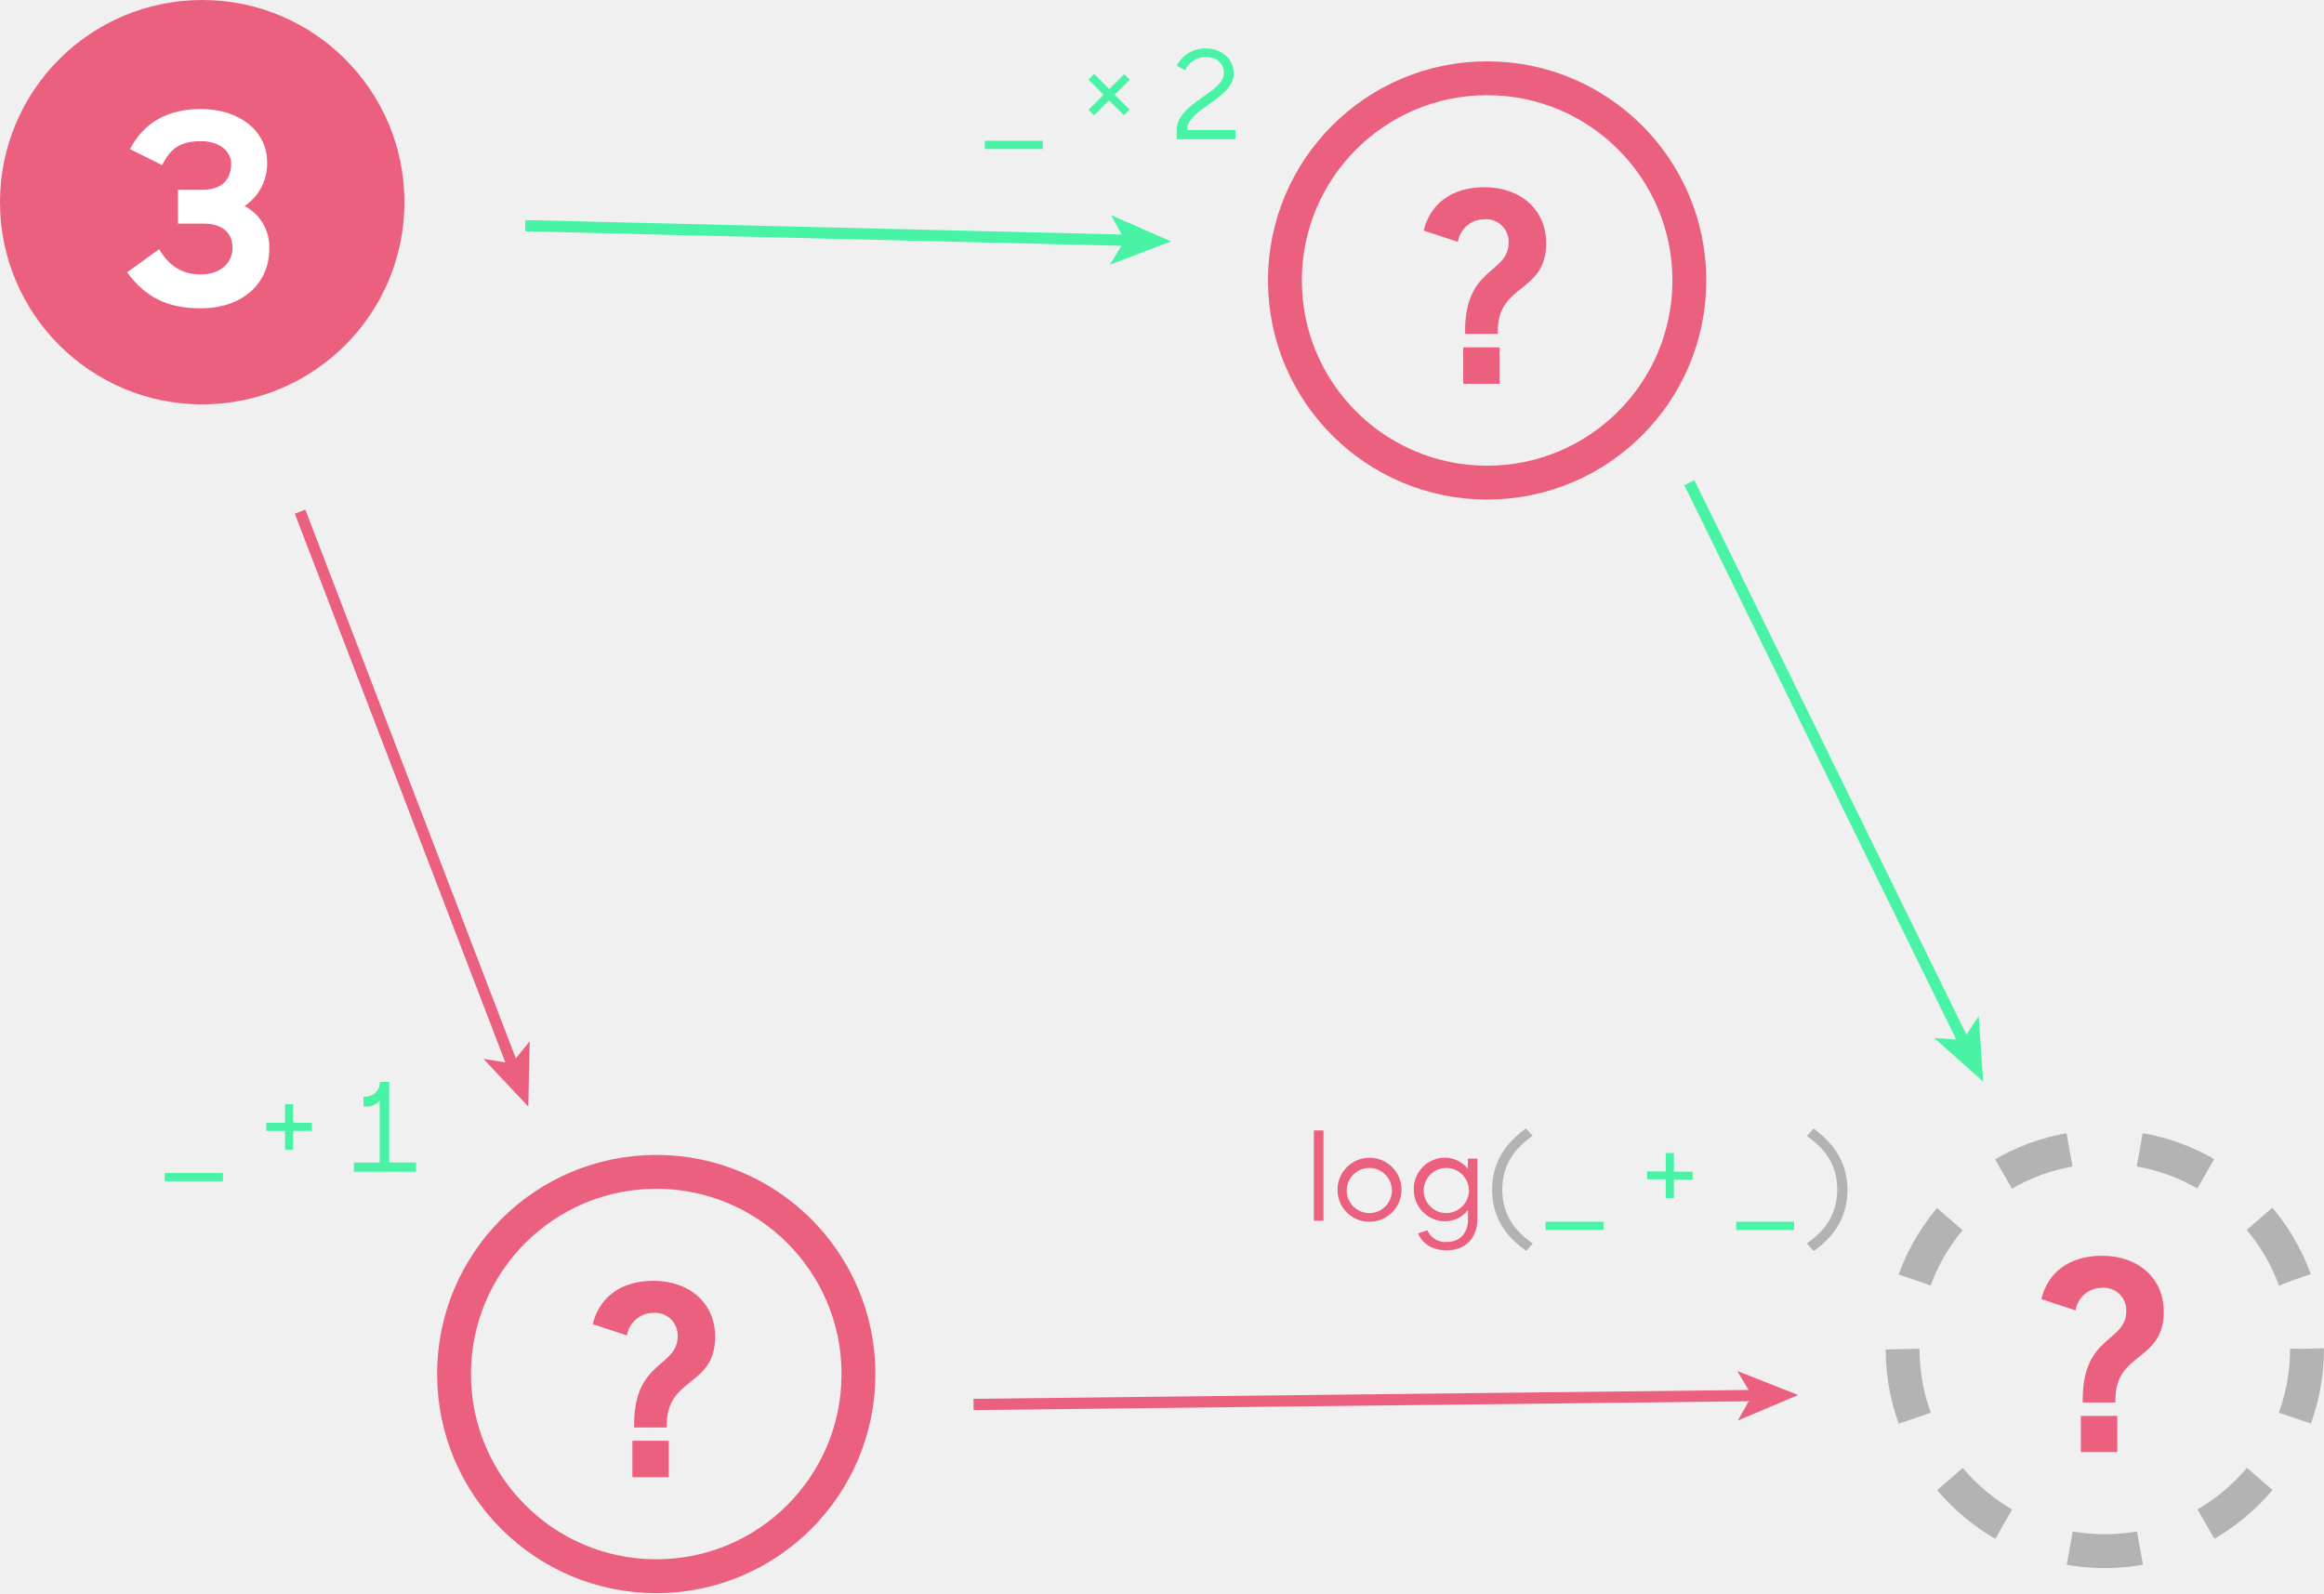
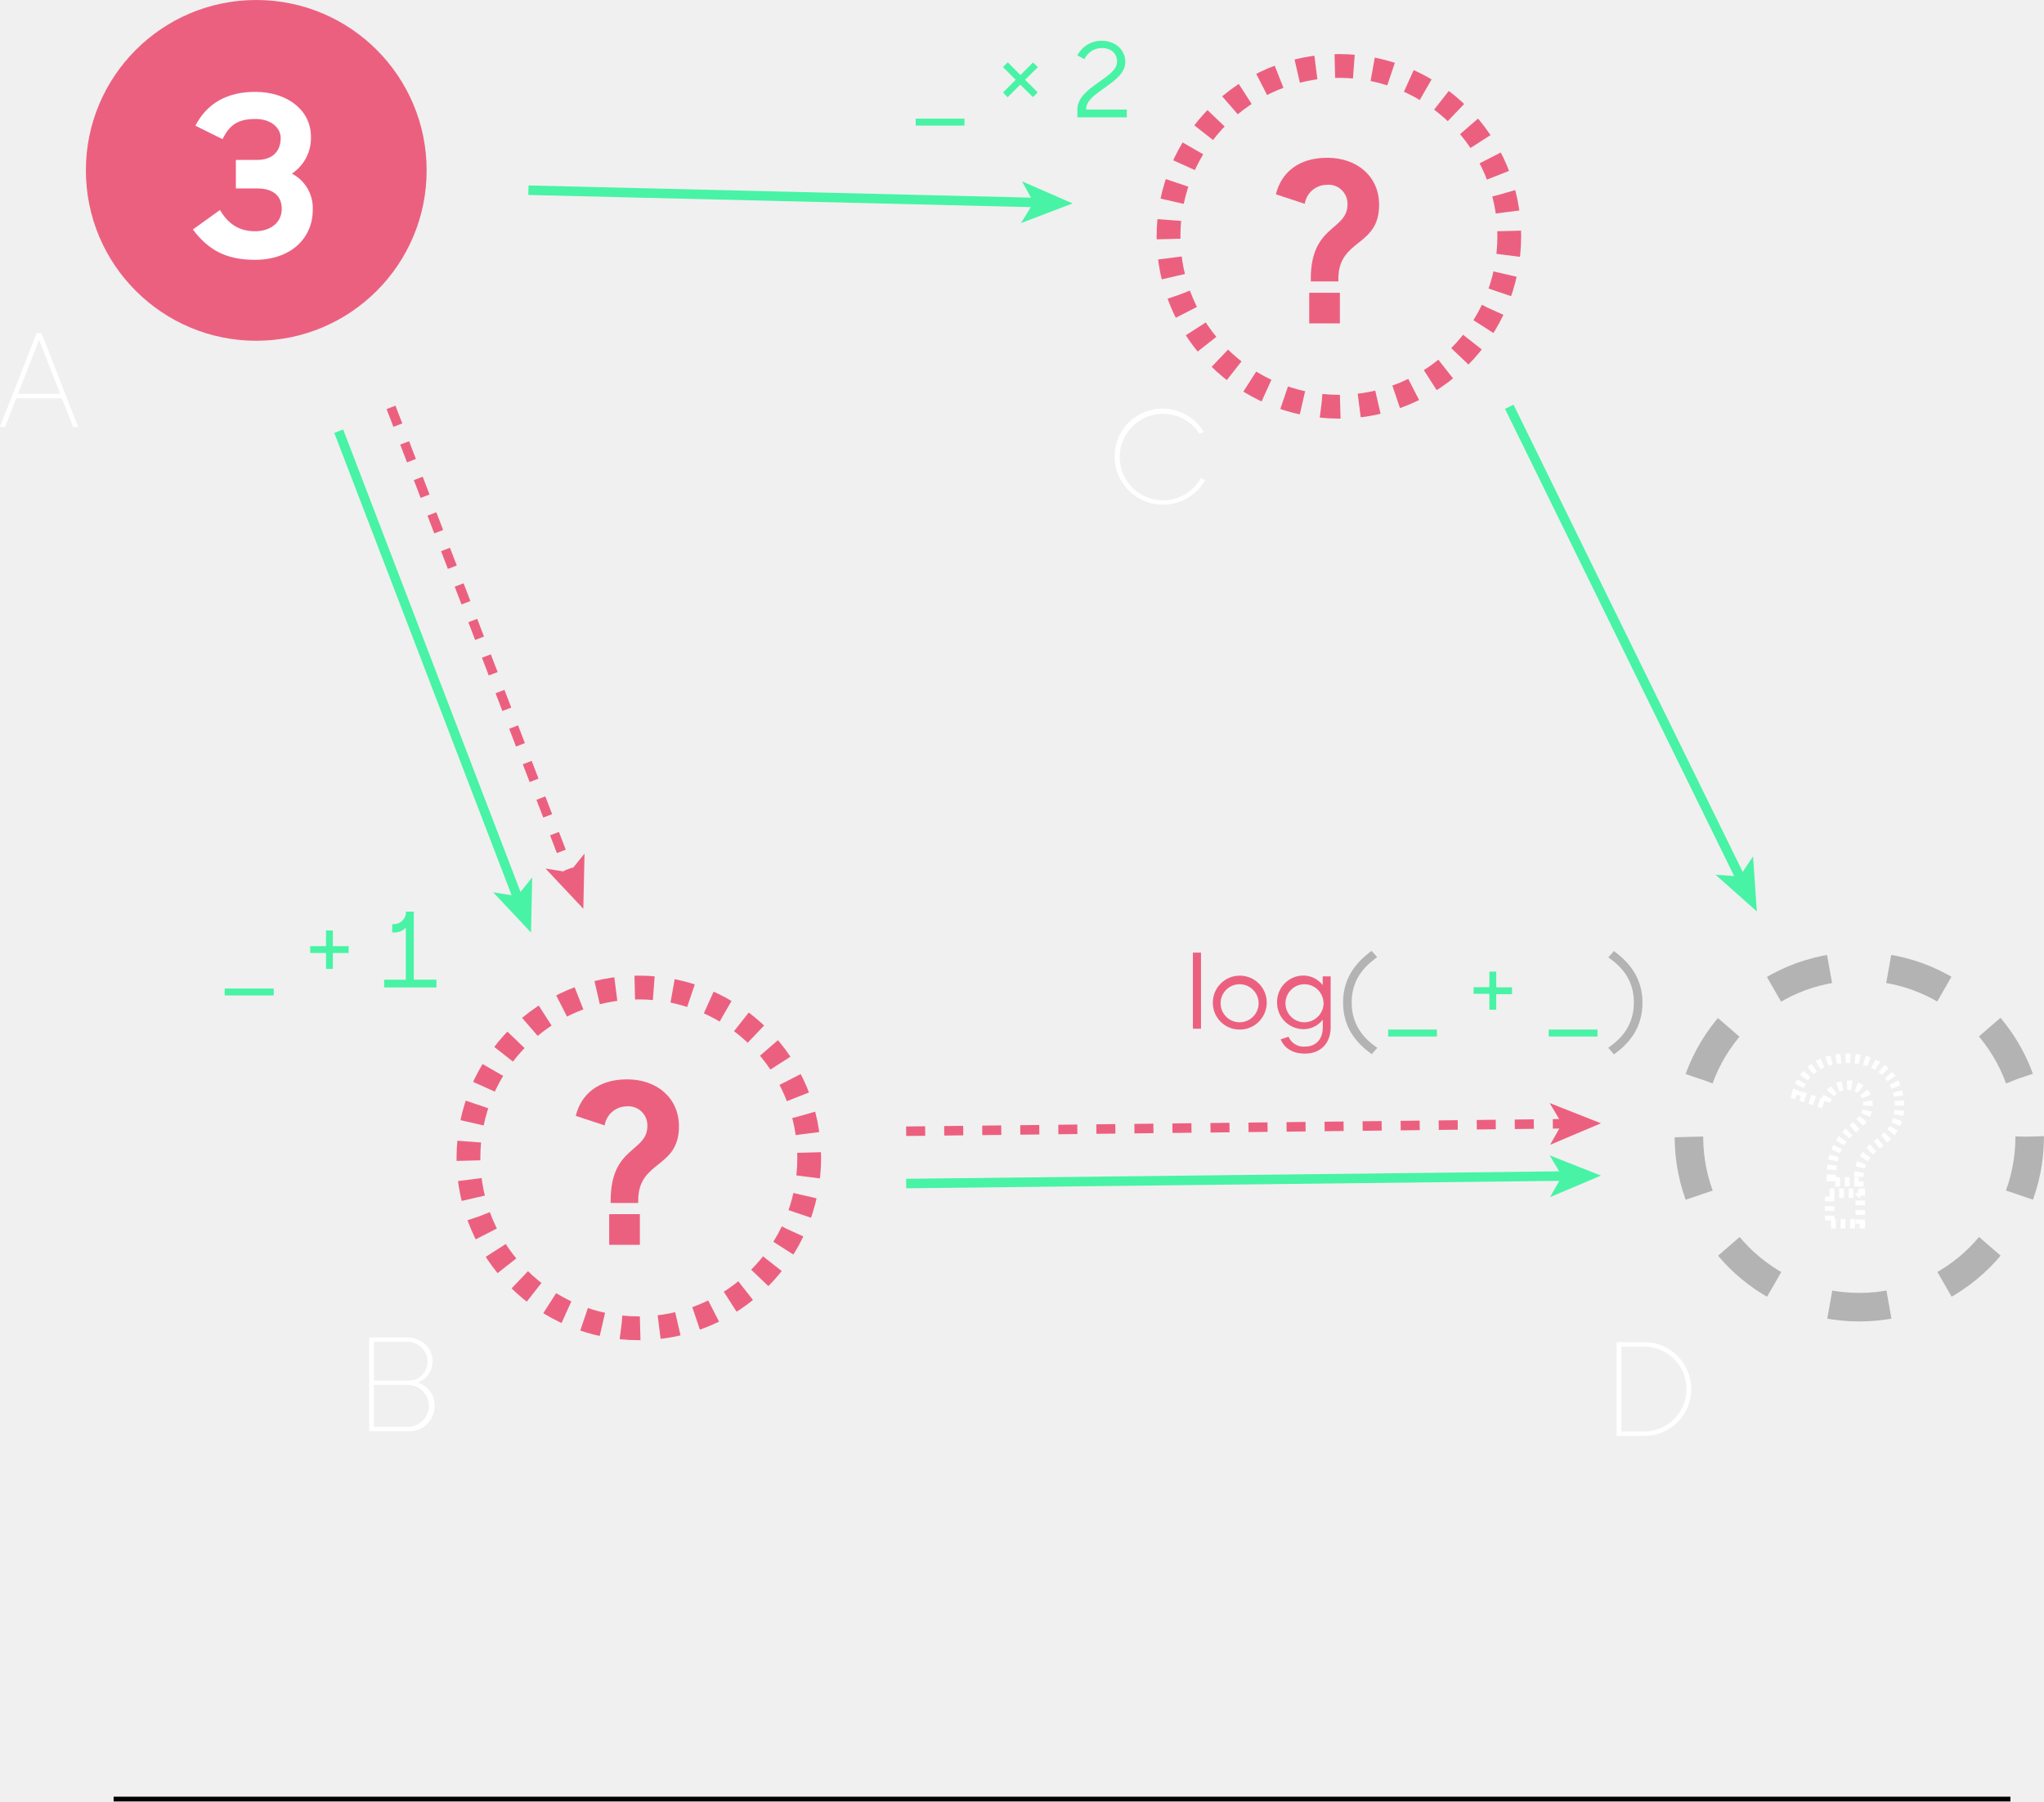
- <svg xmlns="http://www.w3.org/2000/svg" viewBox="0 0 411.78 282.33">
-   <circle cx="35.83" cy="35.83" r="35.83" style="fill:#ec607f" />
-   <path d="M239,173.93l5.7-4.1c1.84,3.16,4.28,4.47,7.39,4.47s5.6-1.74,5.6-4.71c0-2.54-1.6-4.29-5.13-4.29h-4.52v-6h4.43c3.67,0,5-2.21,5-4.61,0-2-1.84-4-5.32-4-3.77,0-5.46,1.32-6.92,4.24l-5.7-2.83c2.5-4.8,6.78-7.11,12.57-7.11,6.78,0,11.73,3.86,11.73,9.42a9,9,0,0,1-4,7.77,8.16,8.16,0,0,1,4.38,7.63c0,5.89-4.52,10.5-12.2,10.5C246.09,180.29,242.32,178.35,239,173.93Z" transform="translate(-216.5 -125.67)" style="fill:#fff" />
-   <circle cx="116.28" cy="243.5" r="35.83" style="fill:none;stroke:#ec607f;stroke-miterlimit:10;stroke-width:6px" />
-   <path d="M328.86,378.11c0-11.44,7.72-10.08,7.72-15.68a4,4,0,0,0-4.38-4.1,4.74,4.74,0,0,0-4.61,4l-6.07-2c1.13-4.57,4.76-7.68,10.78-7.68,6.4,0,10.92,4,10.92,9.89,0,8.95-8.57,7.06-8.57,15.59v0.52h-5.79v-0.52ZM328.53,381H335v6.45h-6.45V381Z" transform="translate(-216.5 -125.67)" style="fill:#ec607f" />
-   <circle cx="263.5" cy="49.7" r="35.83" style="fill:none;stroke:#ec607f;stroke-miterlimit:10;stroke-width:6px" />
-   <path d="M476.09,184.31c0-11.44,7.72-10.08,7.72-15.68a4,4,0,0,0-4.38-4.1,4.74,4.74,0,0,0-4.61,4l-6.07-2c1.13-4.57,4.76-7.68,10.78-7.68,6.4,0,10.93,4,10.93,9.89,0,8.95-8.57,7.06-8.57,15.59v0.52h-5.79v-0.52Zm-0.33,2.92h6.45v6.45h-6.45v-6.45Z" transform="translate(-216.5 -125.67)" style="fill:#ec607f" />
-   <circle cx="372.94" cy="239.06" r="35.83" style="fill:none;stroke:#b3b3b3;stroke-miterlimit:10;stroke-width:6px;stroke-dasharray:12.505,12.505" />
-   <path d="M585.53,373.67c0-11.44,7.72-10.08,7.72-15.68a4,4,0,0,0-4.38-4.1,4.74,4.74,0,0,0-4.61,4l-6.07-2c1.13-4.57,4.76-7.68,10.78-7.68,6.4,0,10.92,4,10.92,9.89,0,8.95-8.57,7.06-8.57,15.59v0.52h-5.79v-0.52Zm-0.33,2.92h6.45V383H585.2v-6.45Z" transform="translate(-216.5 -125.67)" style="fill:#ec607f" />
-   <line x1="53.17" y1="90.67" x2="90.88" y2="188.99" style="fill:none;stroke:#ec607f;stroke-miterlimit:10;stroke-width:2px" />
-   <polygon points="93.61 196.11 85.66 187.65 90.68 188.46 93.86 184.51 93.61 196.11" style="fill:#ec607f" />
-   <line x1="93.06" y1="40" x2="199.88" y2="42.59" style="fill:none;stroke:#48f3a5;stroke-miterlimit:10;stroke-width:2px" />
-   <polygon points="207.5 42.78 196.65 46.91 199.31 42.58 196.87 38.13 207.5 42.78" style="fill:#48f3a5" />
-   <line x1="172.5" y1="248.89" x2="310.99" y2="247.31" style="fill:none;stroke:#ec607f;stroke-miterlimit:10;stroke-width:2px" />
-   <polygon points="318.61 247.22 307.92 251.74 310.42 247.32 307.82 242.96 318.61 247.22" style="fill:#ec607f" />
-   <line x1="299.33" y1="85.54" x2="348.03" y2="184.82" style="fill:none;stroke:#48f3a5;stroke-miterlimit:10;stroke-width:2px" />
-   <polygon points="351.39 191.67 342.71 183.95 347.78 184.31 350.6 180.09 351.39 191.67" style="fill:#48f3a5" />
-   <path d="M245.69,333.55H256V335H245.69v-1.46Z" transform="translate(-216.5 -125.67)" style="fill:#48f3a5" />
-   <path d="M263.67,324.64H267v-3.3h1.44v3.3h3.32v1.44h-3.32v3.34H267v-3.34h-3.32v-1.44Z" transform="translate(-216.5 -125.67)" style="fill:#48f3a5" />
-   <path d="M279.24,331.7h4.54V320.76a3.31,3.31,0,0,1-2.6,1h-0.26V320H281a2.58,2.58,0,0,0,2.82-2.62h1.64v14.3h4.76v1.64h-11V331.7Z" transform="translate(-216.5 -125.67)" style="fill:#48f3a5" />
-   <path d="M391,150.62h10.26v1.46H391v-1.46Z" transform="translate(-216.5 -125.67)" style="fill:#48f3a5" />
-   <path d="M409.37,145.12l2.66-2.66-2.66-2.69,1-1,2.66,2.69,2.66-2.66,1,1L414,142.45l2.66,2.64-1,1L413,143.46l-2.66,2.66Z" transform="translate(-216.5 -125.67)" style="fill:#48f3a5" />
-   <path d="M425,148.72c0-2.51,2.23-4.15,4.35-5.66,1.94-1.4,4-2.66,4-4.41s-1.22-2.88-3.25-2.88a4.06,4.06,0,0,0-3.62,2.34l-1.48-.79a5.71,5.71,0,0,1,5.09-3.08c3,0,5,2,5,4.43s-2.31,4-4.41,5.5-3.84,2.69-3.84,4.54v0h8.56v1.64H425v-1.68Z" transform="translate(-216.5 -125.67)" style="fill:#48f3a5" />
-   <path d="M449.25,326H451V342h-1.7V326Z" transform="translate(-216.5 -125.67)" style="fill:#ec607f" />
-   <path d="M453.49,336.5a5.67,5.67,0,1,1,5.66,5.68A5.61,5.61,0,0,1,453.49,336.5Zm9.63,0a4,4,0,1,0-4,4.15A4,4,0,0,0,463.12,336.5Z" transform="translate(-216.5 -125.67)" style="fill:#ec607f" />
-   <path d="M467,336.5a5.54,5.54,0,0,1,5.59-5.68,5.21,5.21,0,0,1,4,2V331h1.68v10.72c0,3.32-2.1,5.52-5.39,5.52-2.66,0-4.35-1.18-5.13-3l1.66-.55a3.42,3.42,0,0,0,3.47,2.07c2.38,0,3.73-1.66,3.73-4v-1.66a5.14,5.14,0,0,1-4,2A5.57,5.57,0,0,1,467,336.5Zm9.76,0a4,4,0,1,0-4.08,4.15A4.08,4.08,0,0,0,476.79,336.5Z" transform="translate(-216.5 -125.67)" style="fill:#ec607f" />
-   <path d="M480.88,336.5c0-5.22,2.75-8.47,6-10.87l1.18,1.33c-3.12,2.18-5.37,5.07-5.37,9.52s2.23,7.38,5.39,9.54l-1.16,1.33C483.61,345,480.88,341.7,480.88,336.5Z" transform="translate(-216.5 -125.67)" style="fill:#b3b3b3" />
-   <path d="M490.36,342.18h10.26v1.46H490.36v-1.46Z" transform="translate(-216.5 -125.67)" style="fill:#48f3a5" />
-   <path d="M508.33,333.27h3.32V330h1.44v3.3h3.32v1.44h-3.32V338h-1.44v-3.34h-3.32v-1.44Z" transform="translate(-216.5 -125.67)" style="fill:#48f3a5" />
-   <path d="M524.12,342.18h10.26v1.46H524.12v-1.46Z" transform="translate(-216.5 -125.67)" style="fill:#48f3a5" />
-   <path d="M536.66,327l1.18-1.33c3.25,2.4,6,5.66,6,10.87s-2.73,8.54-6,10.85L536.64,346c3.17-2.16,5.39-5.07,5.39-9.54S539.78,329.16,536.66,327Z" transform="translate(-216.5 -125.67)" style="fill:#b3b3b3" />
+ <svg xmlns="http://www.w3.org/2000/svg" viewBox="0 0 429.84 378.83">
+   <circle cx="53.89" cy="35.83" r="35.83" style="fill:#ec607f" />
+   <path d="M239,173.93l5.7-4.1c1.84,3.16,4.28,4.47,7.39,4.47s5.6-1.74,5.6-4.71c0-2.54-1.6-4.29-5.13-4.29h-4.52v-6h4.43c3.67,0,5-2.21,5-4.61,0-2-1.84-4-5.32-4-3.77,0-5.46,1.32-6.92,4.24l-5.7-2.83c2.5-4.8,6.78-7.11,12.57-7.11,6.78,0,11.73,3.86,11.73,9.42a9,9,0,0,1-4,7.77,8.16,8.16,0,0,1,4.38,7.63c0,5.89-4.52,10.5-12.2,10.5C246.09,180.29,242.32,178.35,239,173.93Z" transform="translate(-198.44 -125.67)" style="fill:#fff" />
+   <circle cx="134.34" cy="243.5" r="35.83" style="fill:none;stroke:#ec607f;stroke-miterlimit:10;stroke-width:5px;stroke-dasharray:4" />
+   <path d="M326.86,378.11c0-11.44,7.72-10.08,7.72-15.68a4,4,0,0,0-4.38-4.1,4.74,4.74,0,0,0-4.61,4l-6.07-2c1.13-4.57,4.76-7.68,10.78-7.68,6.4,0,10.92,4,10.92,9.89,0,8.95-8.57,7.06-8.57,15.59v0.52h-5.79v-0.52ZM326.53,381H333v6.45h-6.45V381Z" transform="translate(-198.44 -125.67)" style="fill:#ec607f" />
+   <circle cx="281.56" cy="49.7" r="35.83" style="fill:none;stroke:#ec607f;stroke-miterlimit:10;stroke-width:5px;stroke-dasharray:4" />
+   <path d="M474.09,184.31c0-11.44,7.72-10.08,7.72-15.68a4,4,0,0,0-4.38-4.1,4.74,4.74,0,0,0-4.61,4l-6.07-2c1.13-4.57,4.76-7.68,10.78-7.68,6.4,0,10.93,4,10.93,9.89,0,8.95-8.57,7.06-8.57,15.59v0.52h-5.79v-0.52Zm-0.33,2.92h6.45v6.45h-6.45v-6.45Z" transform="translate(-198.44 -125.67)" style="fill:#ec607f" />
+   <circle cx="391" cy="239.06" r="35.83" style="fill:none;stroke:#b3b3b3;stroke-miterlimit:10;stroke-width:6px;stroke-dasharray:12.505,12.505" />
+   <path d="M583.53,373.67c0-11.44,7.72-10.08,7.72-15.68a4,4,0,0,0-4.38-4.1,4.74,4.74,0,0,0-4.61,4l-6.07-2c1.13-4.57,4.76-7.68,10.78-7.68,6.4,0,10.92,4,10.92,9.89,0,8.95-8.57,7.06-8.57,15.59v0.52h-5.79v-0.52Zm-0.33,2.92h6.45V383H583.2v-6.45Z" transform="translate(-198.44 -125.67)" style="fill:none;stroke:#fff;stroke-miterlimit:10;stroke-width:2px;stroke-dasharray:1" />
+   <line x1="71.23" y1="90.67" x2="108.94" y2="188.99" style="fill:none;stroke:#48f3a5;stroke-miterlimit:10;stroke-width:2px" />
+   <polygon points="111.67 196.11 103.72 187.65 108.74 188.46 111.92 184.51 111.67 196.11" style="fill:#48f3a5" />
+   <line x1="111.12" y1="40" x2="217.94" y2="42.59" style="fill:none;stroke:#48f3a5;stroke-miterlimit:10;stroke-width:2px" />
+   <polygon points="225.56 42.78 214.71 46.91 217.37 42.58 214.92 38.13 225.56 42.78" style="fill:#48f3a5" />
+   <line x1="190.56" y1="248.89" x2="329.05" y2="247.31" style="fill:none;stroke:#48f3a5;stroke-miterlimit:10;stroke-width:2px" />
+   <polygon points="336.67 247.22 325.98 251.74 328.48 247.32 325.88 242.96 336.67 247.22" style="fill:#48f3a5" />
+   <line x1="317.39" y1="85.54" x2="366.09" y2="184.82" style="fill:none;stroke:#48f3a5;stroke-miterlimit:10;stroke-width:2px" />
+   <polygon points="369.45 191.67 360.77 183.95 365.84 184.31 368.66 180.09 369.45 191.67" style="fill:#48f3a5" />
+   <path d="M245.69,333.55H256V335H245.69v-1.46Z" transform="translate(-198.44 -125.67)" style="fill:#48f3a5" />
+   <path d="M263.67,324.64H267v-3.3h1.44v3.3h3.32v1.44h-3.32v3.34H267v-3.34h-3.32v-1.44Z" transform="translate(-198.44 -125.67)" style="fill:#48f3a5" />
+   <path d="M279.24,331.7h4.54V320.76a3.31,3.31,0,0,1-2.6,1h-0.26V320H281a2.58,2.58,0,0,0,2.82-2.62h1.64v14.3h4.76v1.64h-11V331.7Z" transform="translate(-198.44 -125.67)" style="fill:#48f3a5" />
+   <path d="M391,150.62h10.26v1.46H391v-1.46Z" transform="translate(-198.44 -125.67)" style="fill:#48f3a5" />
+   <path d="M409.37,145.12l2.66-2.66-2.66-2.69,1-1,2.66,2.69,2.66-2.66,1,1L414,142.45l2.66,2.64-1,1L413,143.46l-2.66,2.66Z" transform="translate(-198.44 -125.67)" style="fill:#48f3a5" />
+   <path d="M425,148.72c0-2.51,2.23-4.15,4.35-5.66,1.94-1.4,4-2.66,4-4.41s-1.22-2.88-3.25-2.88a4.06,4.06,0,0,0-3.62,2.34l-1.48-.79a5.71,5.71,0,0,1,5.09-3.08c3,0,5,2,5,4.43s-2.31,4-4.41,5.5-3.84,2.69-3.84,4.54v0h8.56v1.64H425v-1.68Z" transform="translate(-198.44 -125.67)" style="fill:#48f3a5" />
+   <path d="M449.25,326H451V342h-1.7V326Z" transform="translate(-198.44 -125.67)" style="fill:#ec607f" />
+   <path d="M453.49,336.5a5.67,5.67,0,1,1,5.66,5.68A5.61,5.61,0,0,1,453.49,336.5Zm9.63,0a4,4,0,1,0-4,4.15A4,4,0,0,0,463.12,336.5Z" transform="translate(-198.44 -125.67)" style="fill:#ec607f" />
+   <path d="M467,336.5a5.54,5.54,0,0,1,5.59-5.68,5.21,5.21,0,0,1,4,2V331h1.68v10.72c0,3.32-2.1,5.52-5.39,5.52-2.66,0-4.35-1.18-5.13-3l1.66-.55a3.42,3.42,0,0,0,3.47,2.07c2.38,0,3.73-1.66,3.73-4v-1.66a5.14,5.14,0,0,1-4,2A5.57,5.57,0,0,1,467,336.5Zm9.76,0a4,4,0,1,0-4.08,4.15A4.08,4.08,0,0,0,476.79,336.5Z" transform="translate(-198.44 -125.67)" style="fill:#ec607f" />
+   <path d="M480.88,336.5c0-5.22,2.75-8.47,6-10.87l1.18,1.33c-3.12,2.18-5.37,5.07-5.37,9.52s2.23,7.38,5.39,9.54l-1.16,1.33C483.61,345,480.88,341.7,480.88,336.5Z" transform="translate(-198.44 -125.67)" style="fill:#b3b3b3" />
+   <path d="M490.36,342.18h10.26v1.46H490.36v-1.46Z" transform="translate(-198.44 -125.67)" style="fill:#48f3a5" />
+   <path d="M508.33,333.27h3.32V330h1.44v3.3h3.32v1.44h-3.32V338h-1.44v-3.34h-3.32v-1.44Z" transform="translate(-198.44 -125.67)" style="fill:#48f3a5" />
+   <path d="M524.12,342.18h10.26v1.46H524.12v-1.46Z" transform="translate(-198.44 -125.67)" style="fill:#48f3a5" />
+   <path d="M536.66,327l1.18-1.33c3.25,2.4,6,5.66,6,10.87s-2.73,8.54-6,10.85L536.64,346c3.17-2.16,5.39-5.07,5.39-9.54S539.78,329.16,536.66,327Z" transform="translate(-198.44 -125.67)" style="fill:#b3b3b3" />
+   <path d="M206.13,195.74h1.05l7.69,19.7h-1.05l-2.38-6h-9.58l-2.35,6h-1.08Zm-3.89,12.74h8.85l-4.43-11.36Z" transform="translate(-198.44 -125.67)" style="fill:#fff" />
+   <path d="M276.08,406.92h7.85c3.1,0,5.48,2.13,5.48,5a4.6,4.6,0,0,1-3.16,4.48,5,5,0,0,1,3.59,4.94,5.27,5.27,0,0,1-5.56,5.29h-8.21V406.92Zm1,0.92V416h7.1a4,4,0,0,0,4.18-4.08,4.24,4.24,0,0,0-4.48-4.08h-6.8Zm0,9.07v8.8h7.15a4.4,4.4,0,1,0,0-8.8h-7.18Z" transform="translate(-198.44 -125.67)" style="fill:#fff" />
+   <path d="M432.82,221.7a10.1,10.1,0,0,1,18.73-5.26l-0.84.49a9.1,9.1,0,1,0,.27,9.26l0.89,0.46A10.19,10.19,0,0,1,432.82,221.7Z" transform="translate(-198.44 -125.67)" style="fill:#fff" />
+   <path d="M538.41,407.92h5.51a9.86,9.86,0,1,1,0,19.71h-5.53V407.92Zm1,0.95v17.81h4.48a8.91,8.91,0,1,0,0-17.81h-4.45Z" transform="translate(-198.44 -125.67)" style="fill:#fff" />
+   <line x1="23.89" y1="378.33" x2="422.78" y2="378.33" style="fill:none;stroke:#000;stroke-miterlimit:10" />
+   <line x1="190.56" y1="237.89" x2="329.05" y2="236.31" style="fill:none;stroke:#ec607f;stroke-miterlimit:10;stroke-width:2px;stroke-dasharray:4,4" />
+   <polygon points="336.67 236.22 325.98 240.74 328.48 236.32 325.88 231.96 336.67 236.22" style="fill:#ec607f" />
+   <line x1="82.23" y1="85.67" x2="119.94" y2="183.99" style="fill:none;stroke:#ec607f;stroke-miterlimit:10;stroke-width:2px;stroke-dasharray:4,4" />
+   <polygon points="122.67 191.11 114.72 182.65 119.74 183.46 122.92 179.51 122.67 191.11" style="fill:#ec607f" />
</svg>
